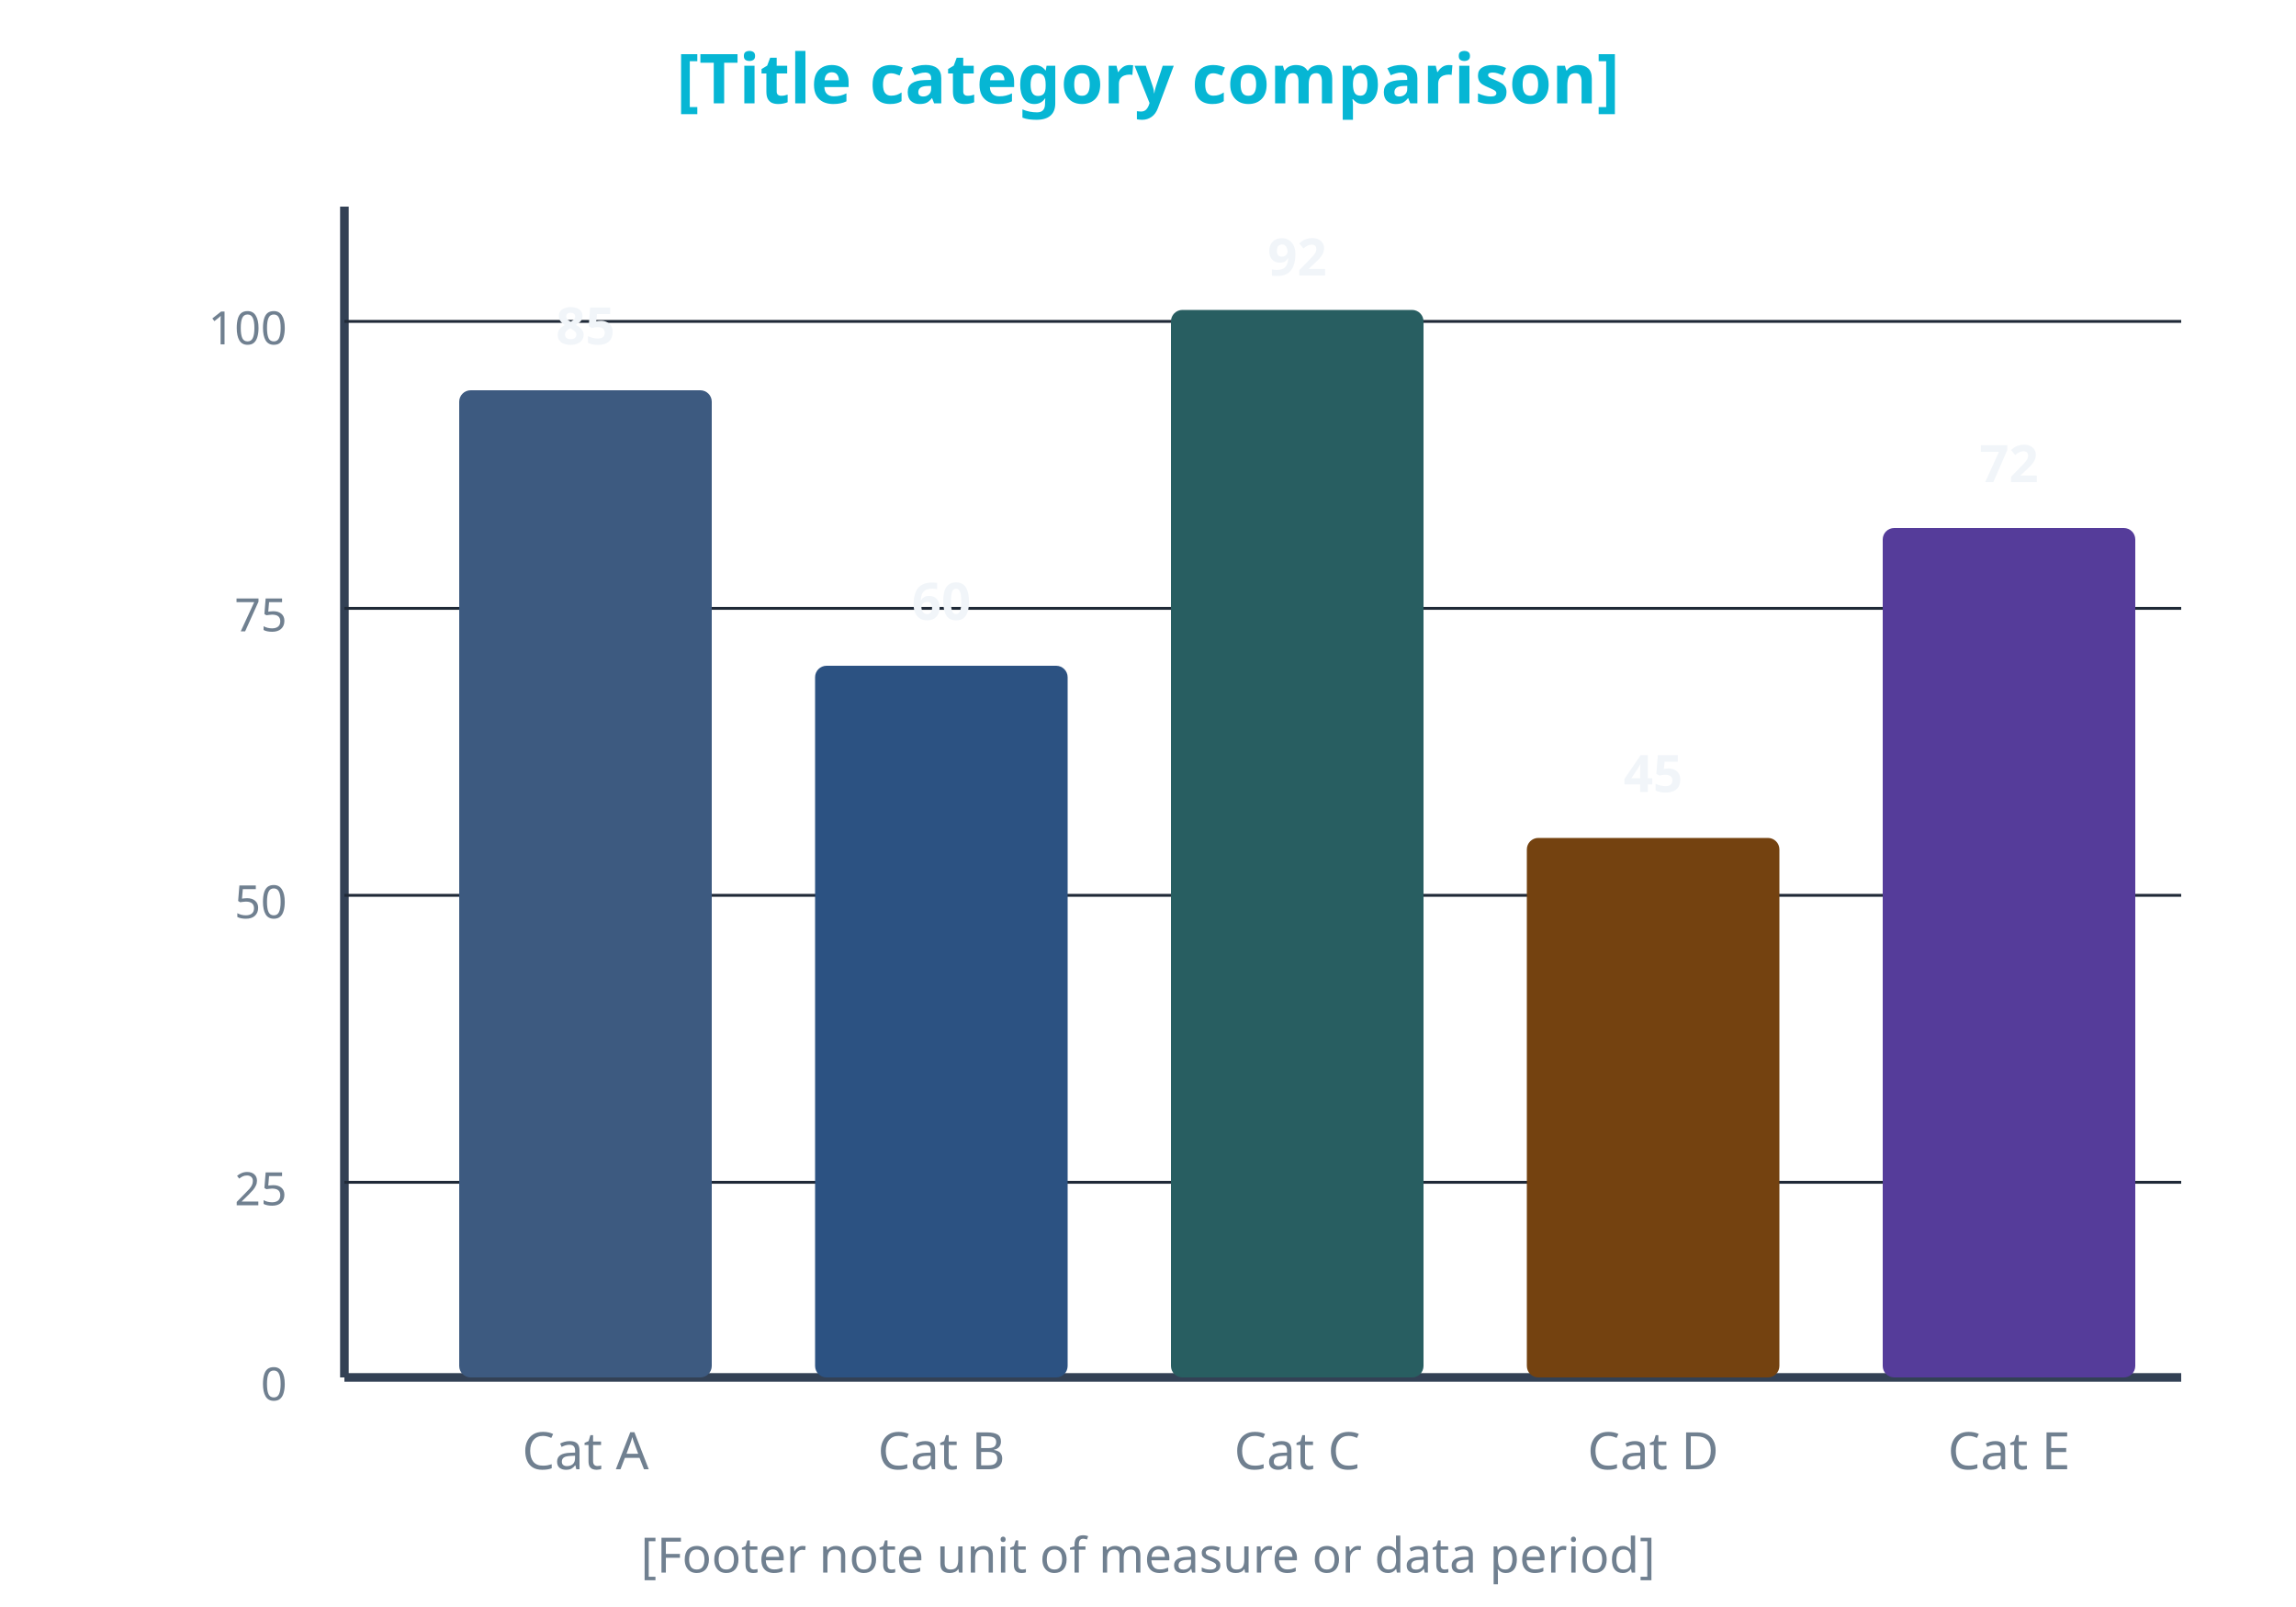
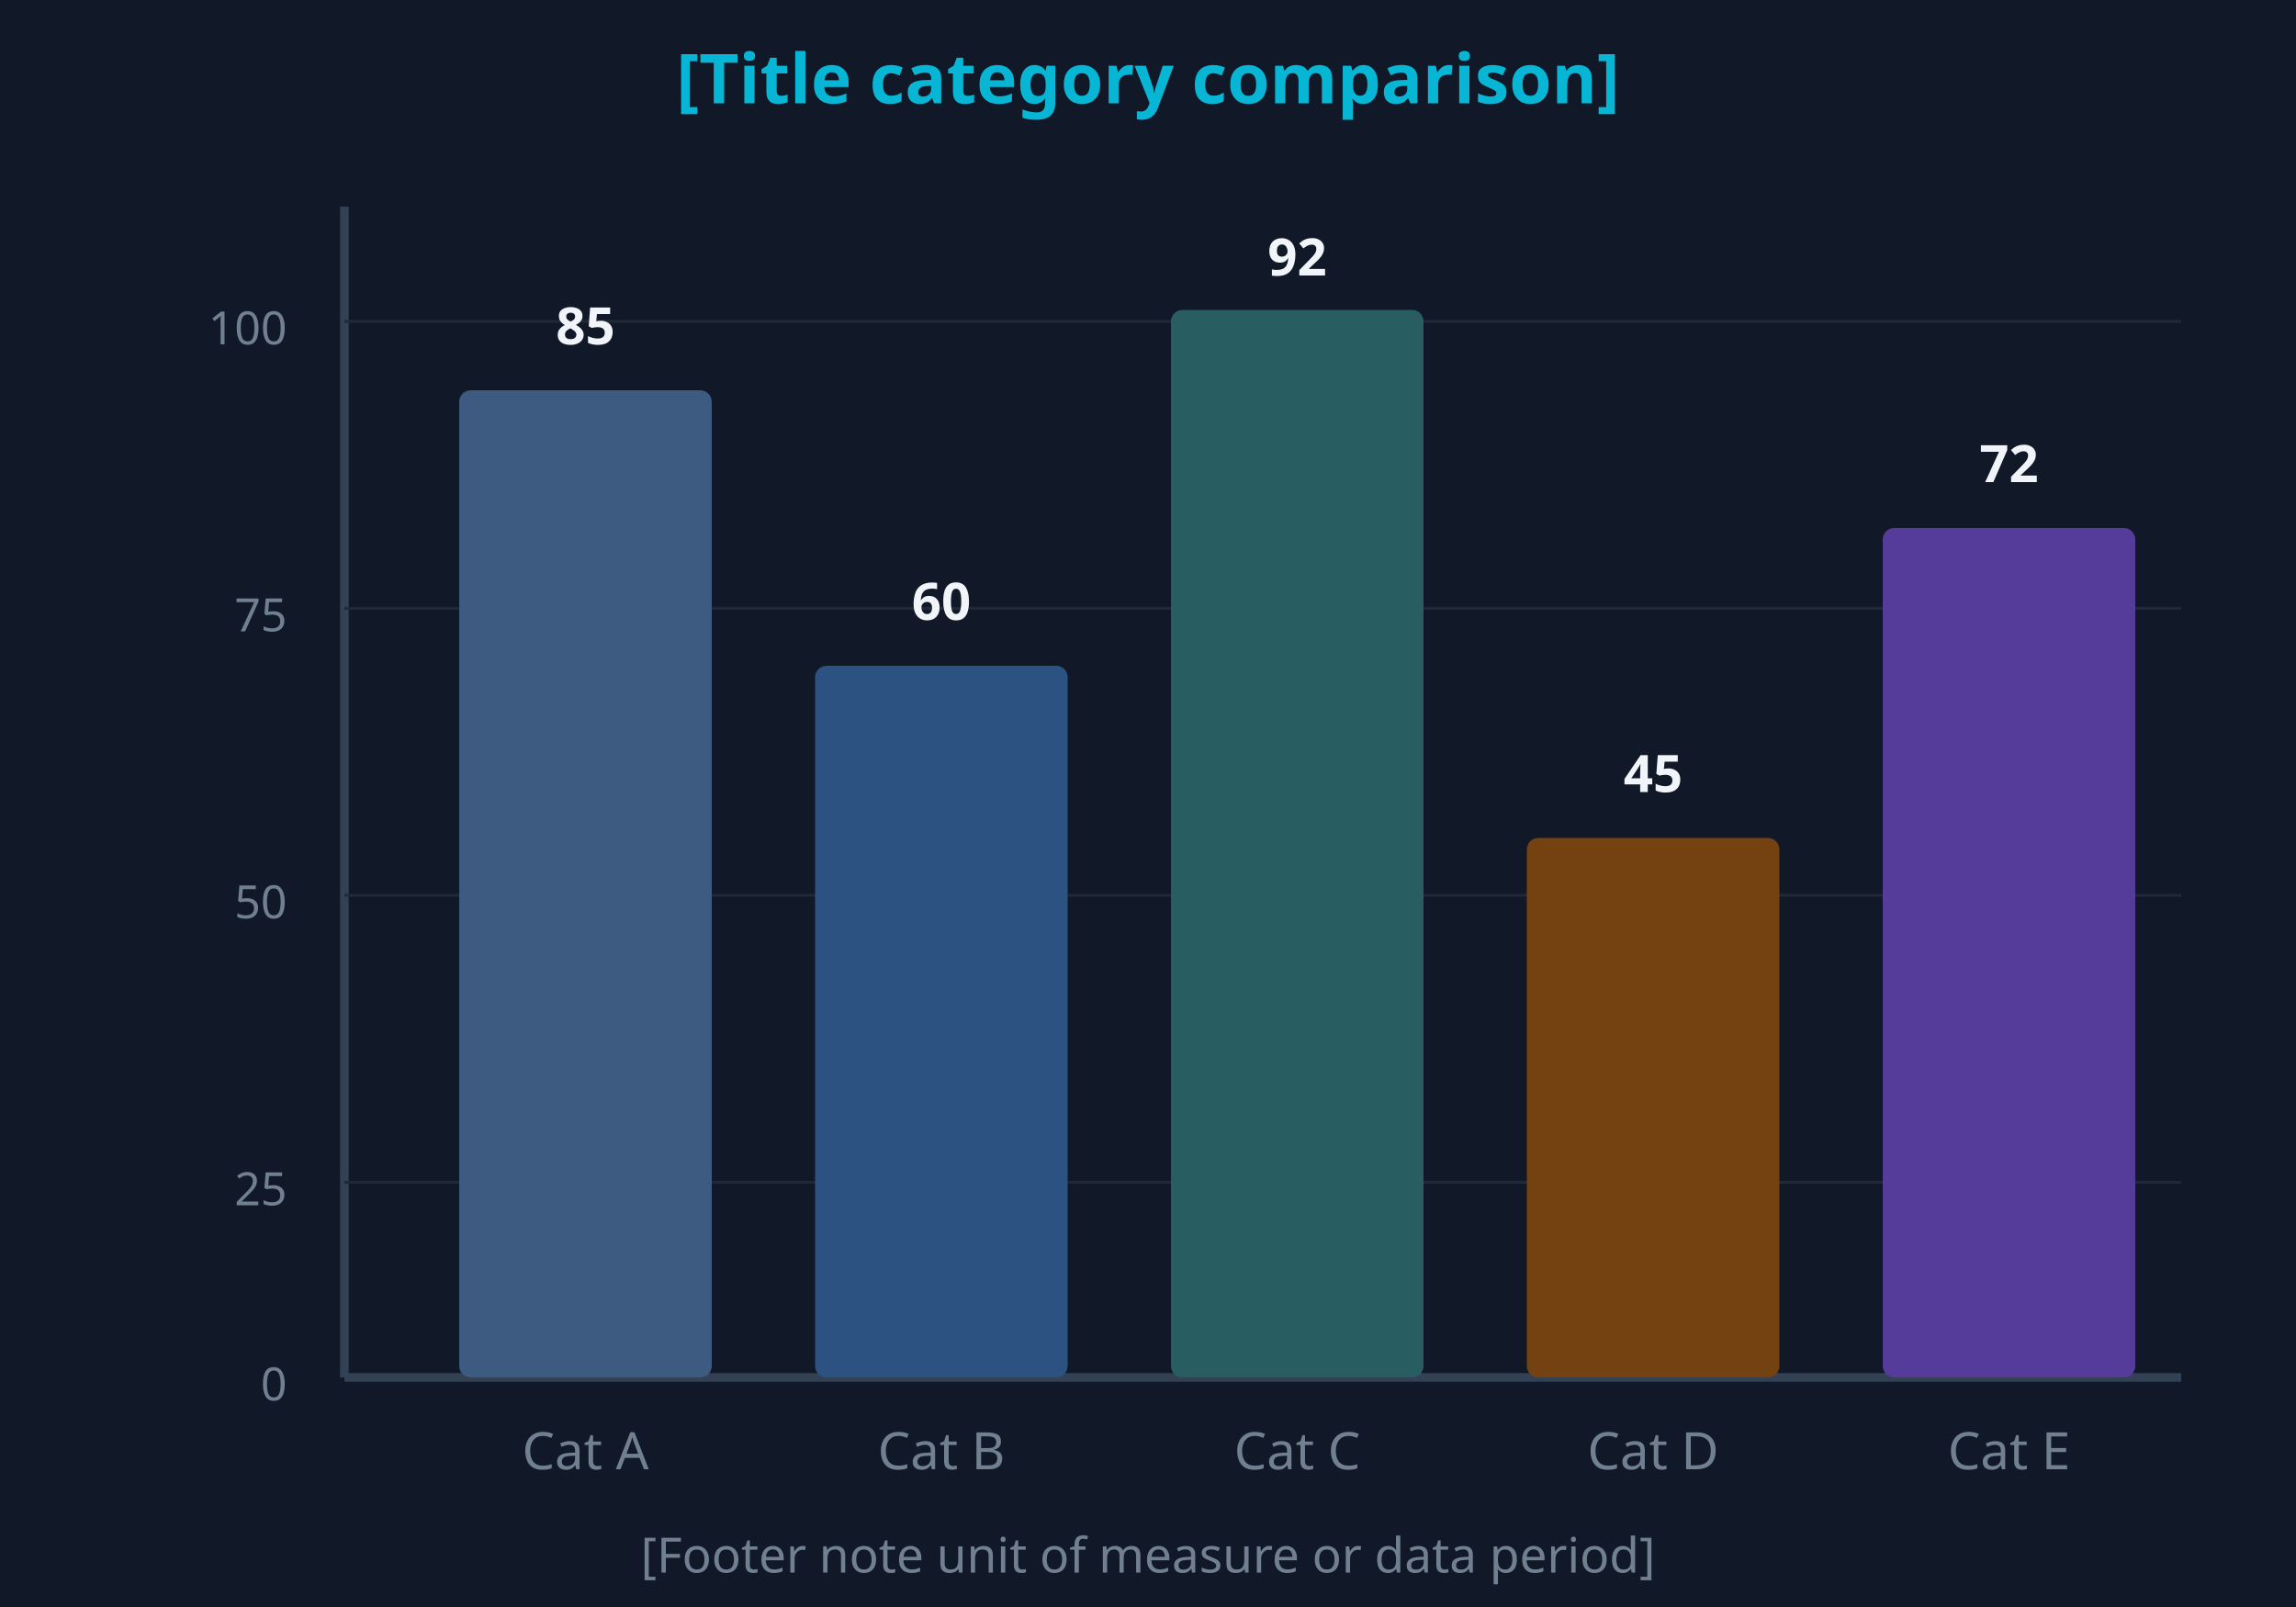
<svg xmlns="http://www.w3.org/2000/svg" viewBox="0 0 400 280" width="400" height="280" role="img" aria-labelledby="title desc">
-   <rect width="100%" height="100%" fill="none" />
+   <rect width="100%" height="100%" fill="#111827" />
  <g font-family="system-ui, Segoe UI, sans-serif">
    <text x="200" y="18" text-anchor="middle" font-weight="700" font-size="12" fill="#06B6D4">[Title  category comparison]</text>
    <line x1="60" y1="36" x2="60" y2="240" stroke="#334155" stroke-width="1.5" />
    <text x="50" y="60" text-anchor="end" font-size="8" fill="#708090">100</text>
    <text x="50" y="110" text-anchor="end" font-size="8" fill="#708090">75</text>
    <text x="50" y="160" text-anchor="end" font-size="8" fill="#708090">50</text>
    <text x="50" y="210" text-anchor="end" font-size="8" fill="#708090">25</text>
    <text x="50" y="244" text-anchor="end" font-size="8" fill="#708090">0</text>
    <g stroke="#1f2937" stroke-width="0.5">
      <line x1="60" y1="56" x2="380" y2="56" />
      <line x1="60" y1="106" x2="380" y2="106" />
      <line x1="60" y1="156" x2="380" y2="156" />
      <line x1="60" y1="206" x2="380" y2="206" />
    </g>
    <line x1="60" y1="240" x2="380" y2="240" stroke="#334155" stroke-width="1.5" />
    <rect x="80" y="68" width="44" height="172" rx="2" fill="#3d5a80" />
    <text x="102" y="60" text-anchor="middle" font-size="9" fill="#F1F5F9" font-weight="600">85</text>
    <text x="102" y="256" text-anchor="middle" font-size="9" fill="#708090">Cat A</text>
    <rect x="142" y="116" width="44" height="124" rx="2" fill="#2c5282" />
    <text x="164" y="108" text-anchor="middle" font-size="9" fill="#F1F5F9" font-weight="600">60</text>
    <text x="164" y="256" text-anchor="middle" font-size="9" fill="#708090">Cat B</text>
    <rect x="204" y="54" width="44" height="186" rx="2" fill="#285e61" />
    <text x="226" y="48" text-anchor="middle" font-size="9" fill="#F1F5F9" font-weight="600">92</text>
    <text x="226" y="256" text-anchor="middle" font-size="9" fill="#708090">Cat C</text>
    <rect x="266" y="146" width="44" height="94" rx="2" fill="#744210" />
    <text x="288" y="138" text-anchor="middle" font-size="9" fill="#F1F5F9" font-weight="600">45</text>
    <text x="288" y="256" text-anchor="middle" font-size="9" fill="#708090">Cat D</text>
    <rect x="328" y="92" width="44" height="148" rx="2" fill="#553c9a" />
    <text x="350" y="84" text-anchor="middle" font-size="9" fill="#F1F5F9" font-weight="600">72</text>
    <text x="350" y="256" text-anchor="middle" font-size="9" fill="#708090">Cat E</text>
  </g>
  <text x="200" y="274" text-anchor="middle" font-family="system-ui, sans-serif" font-size="8.5" fill="#708090">[Footer note  unit of measure or data period]</text>
</svg>
